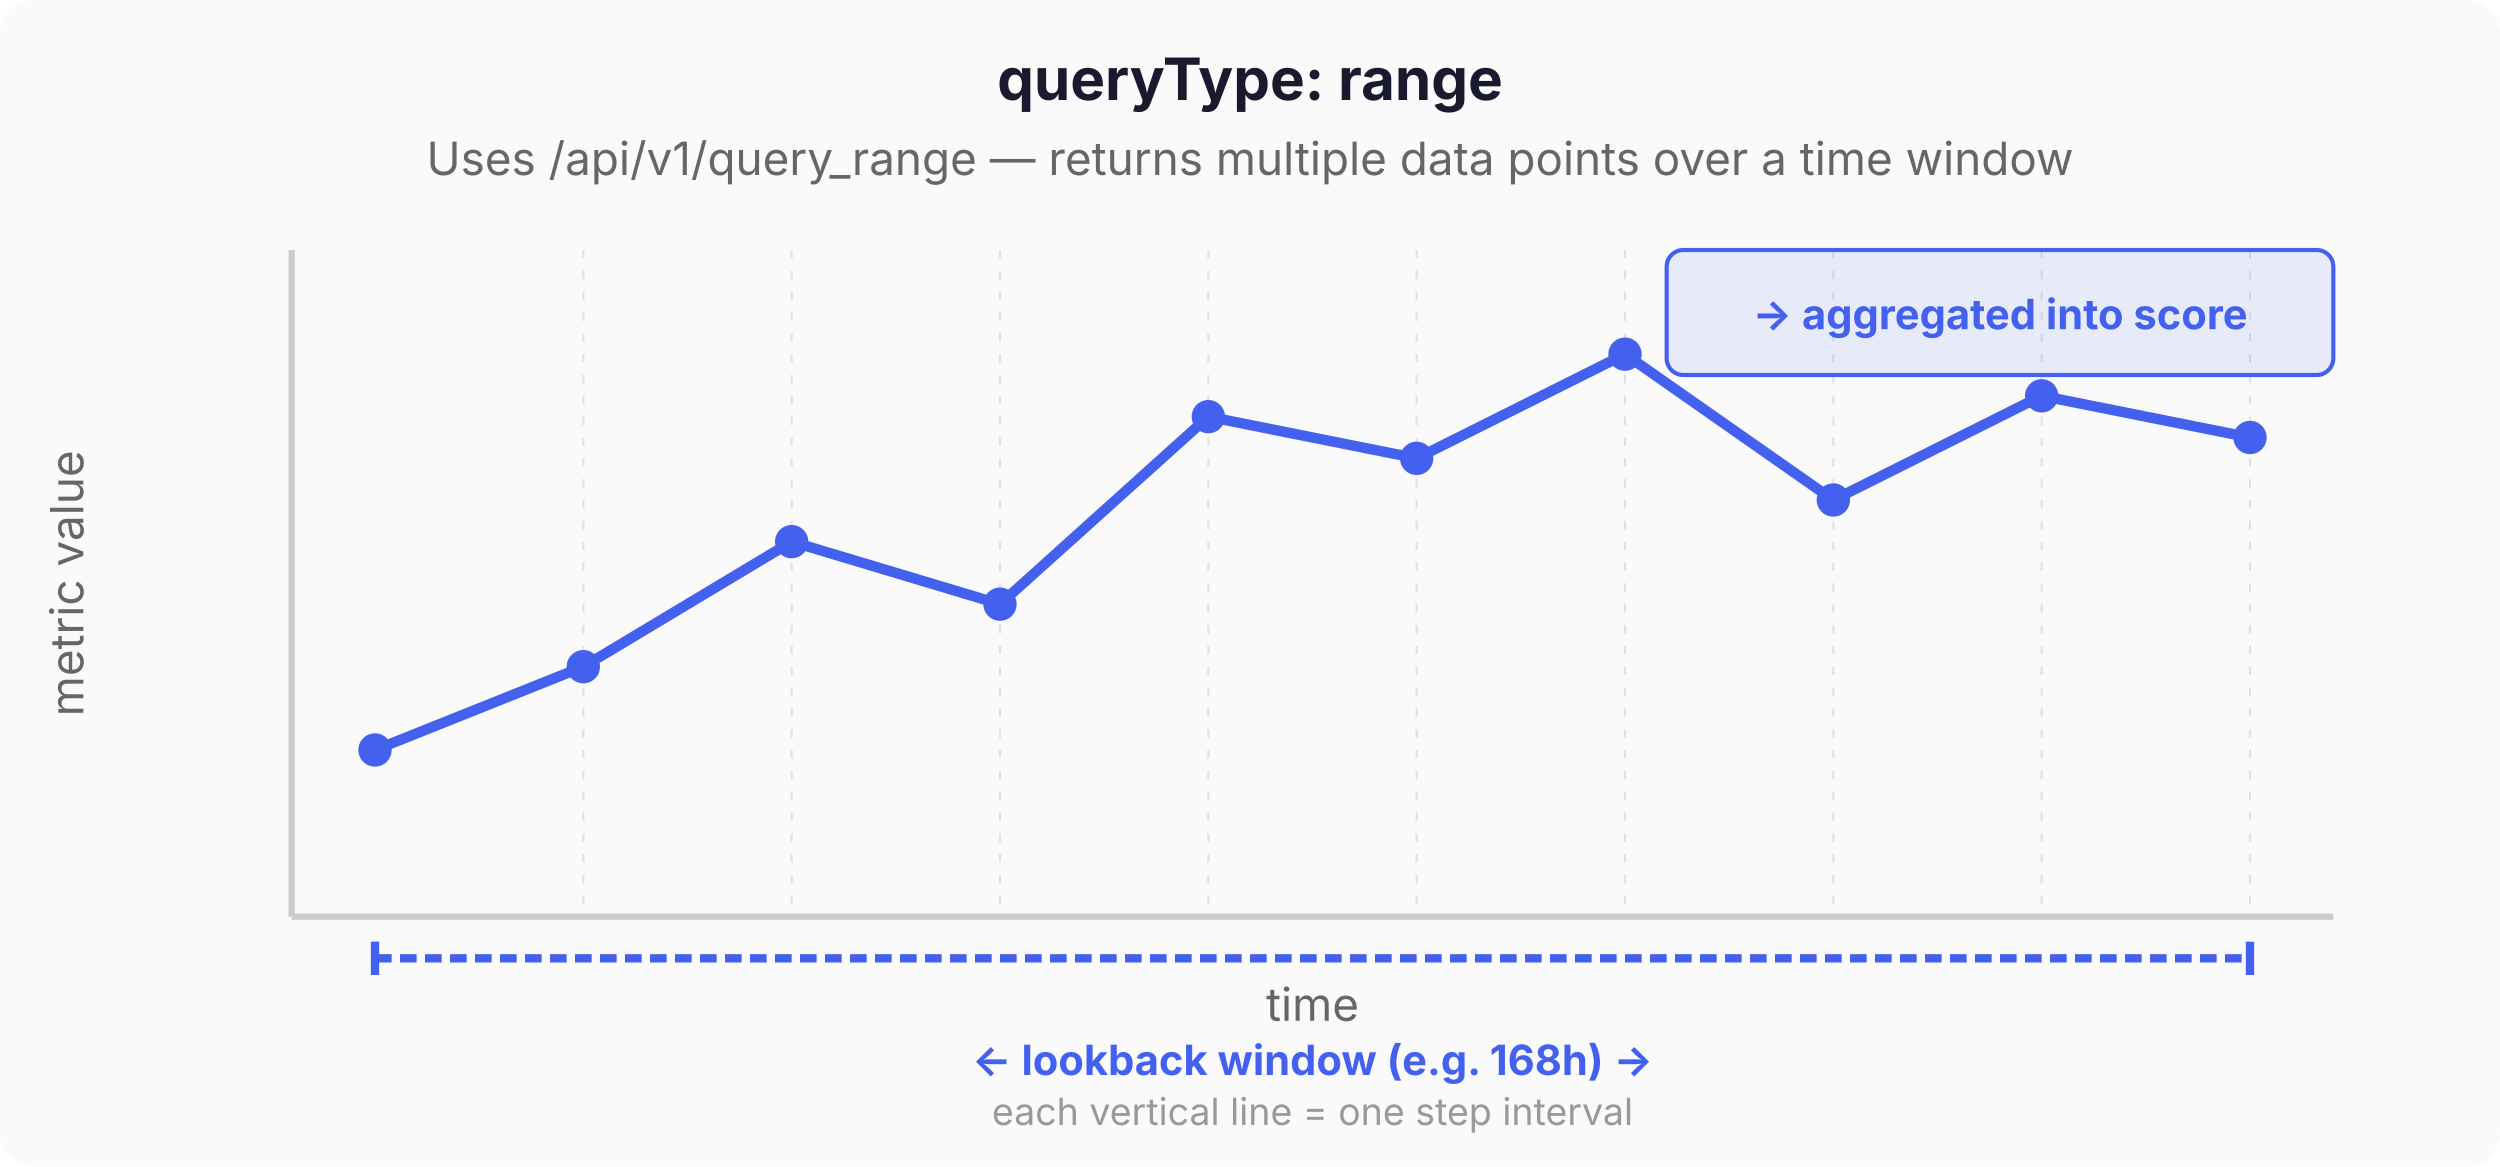
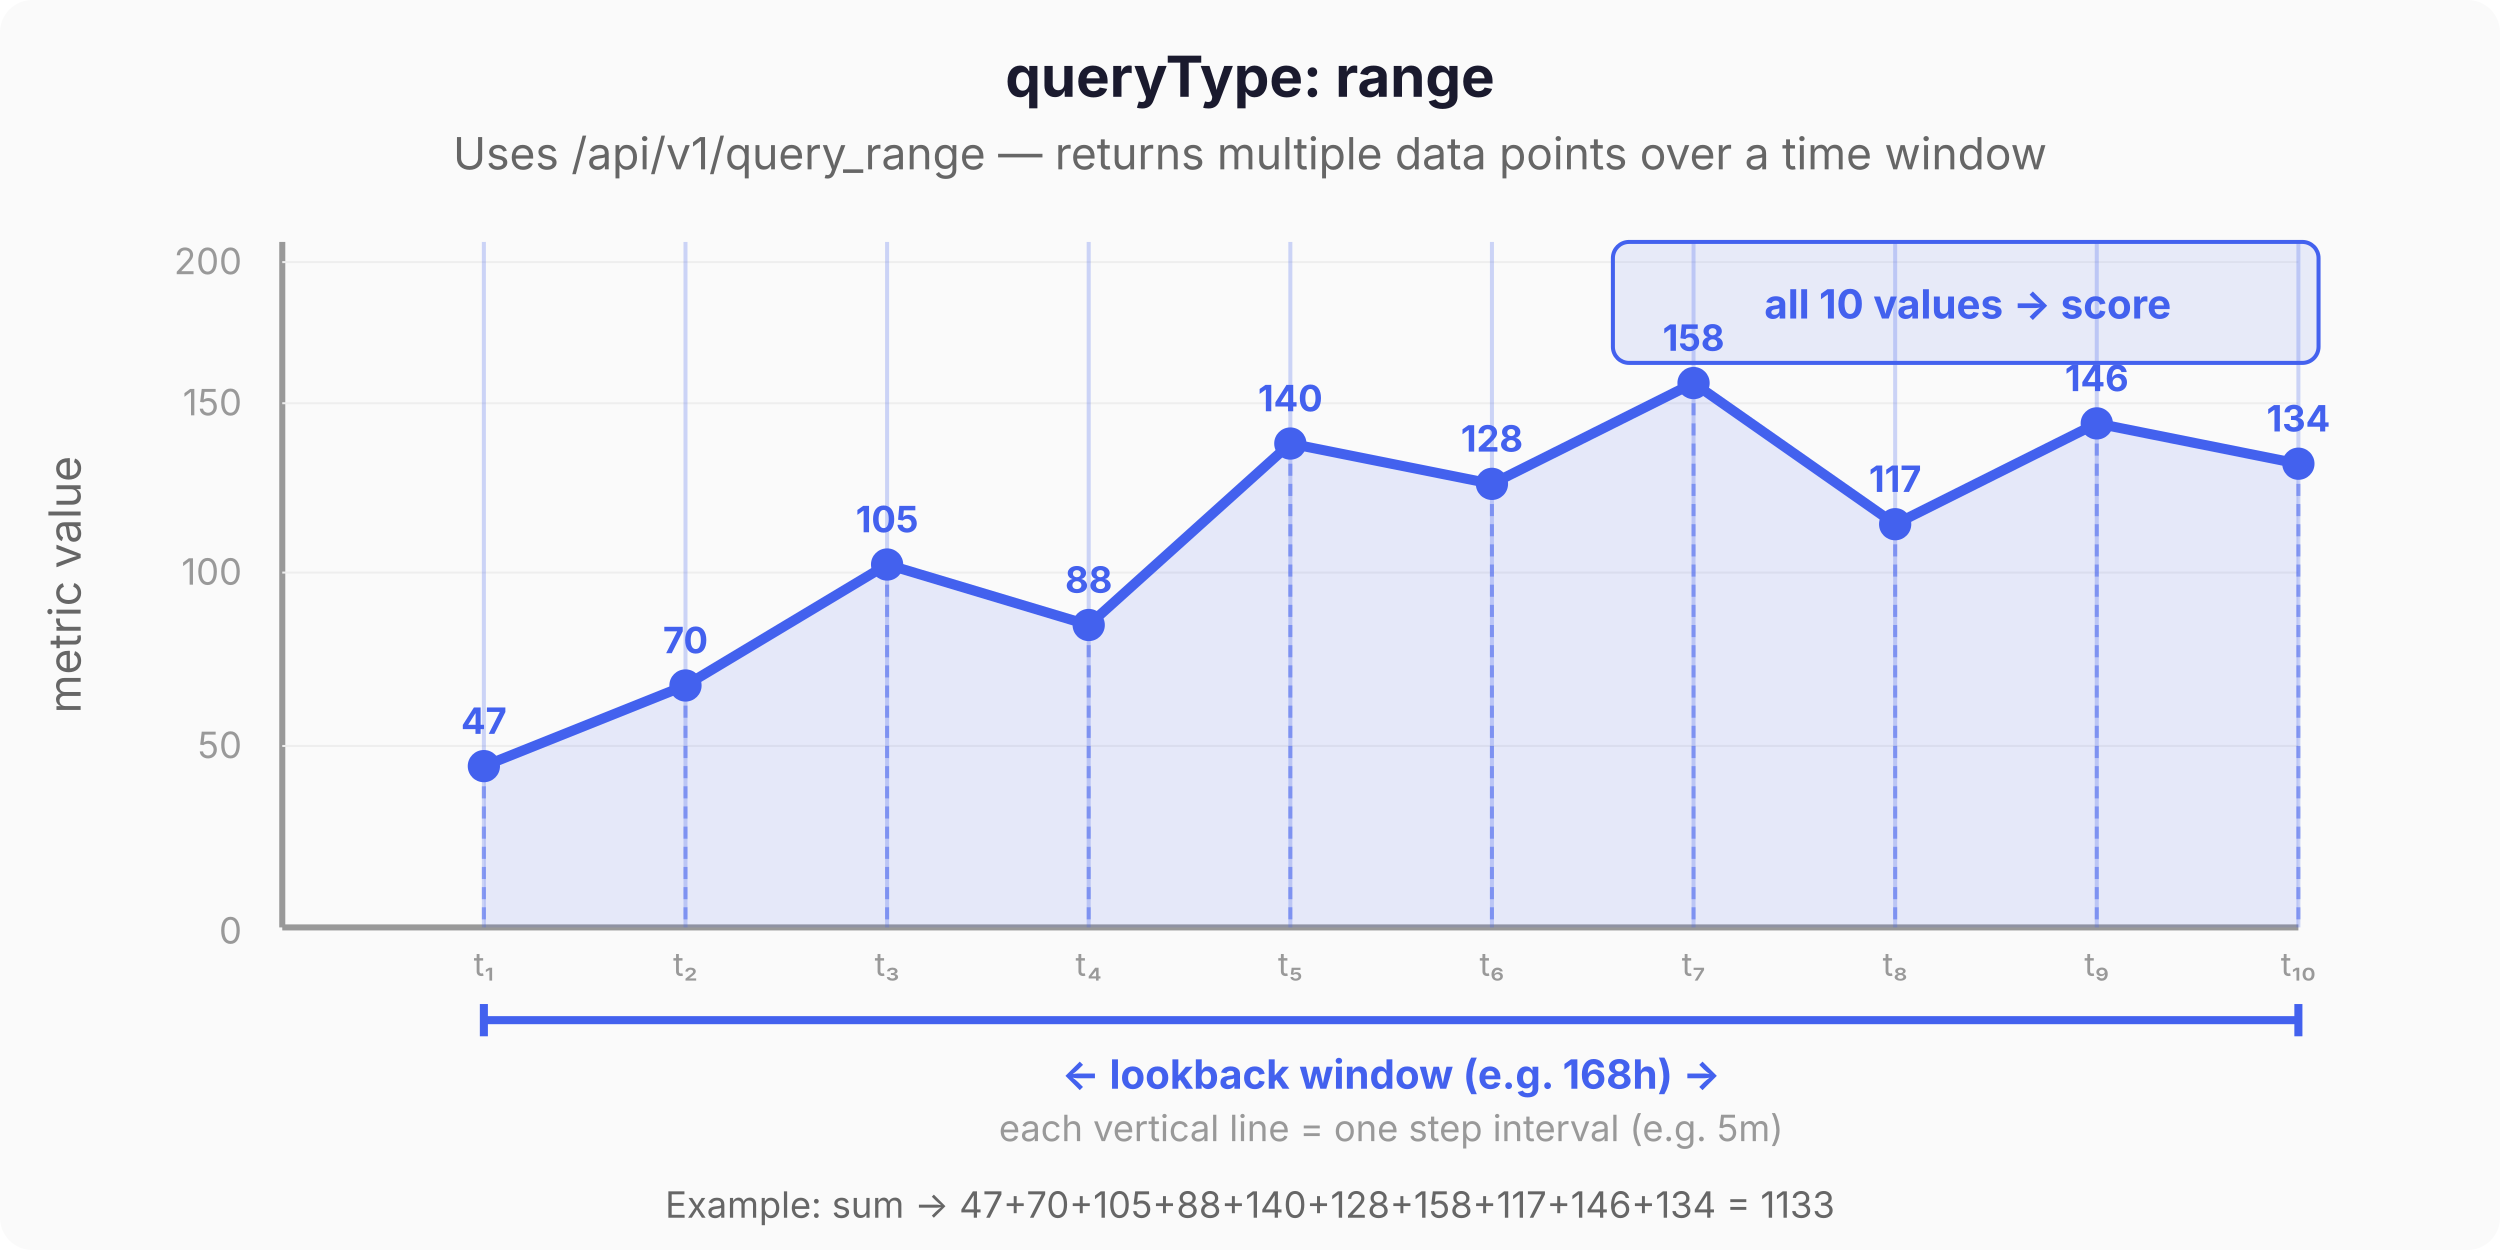
- <svg xmlns="http://www.w3.org/2000/svg" viewBox="0 0 600 280" font-family="system-ui, -apple-system, sans-serif" font-size="12">
-   <rect width="600" height="280" fill="#fafafa" rx="8" />
-   <text x="300" y="24" text-anchor="middle" font-size="14" font-weight="bold" fill="#1a1a2e">queryType: range</text>
-   <text x="300" y="42" text-anchor="middle" font-size="11" fill="#666">Uses /api/v1/query_range — returns multiple data points over a time window</text>
-   <line x1="70" y1="220" x2="560" y2="220" stroke="#ccc" stroke-width="1.5" />
-   <line x1="70" y1="60" x2="70" y2="220" stroke="#ccc" stroke-width="1.5" />
-   <text x="20" y="140" text-anchor="middle" font-size="11" fill="#666" transform="rotate(-90 20 140)">metric value</text>
-   <text x="315" y="245" text-anchor="middle" font-size="11" fill="#666">time</text>
-   <line x1="90" y1="230" x2="540" y2="230" stroke="#4361ee" stroke-width="2" stroke-dasharray="4,2" />
-   <line x1="90" y1="226" x2="90" y2="234" stroke="#4361ee" stroke-width="2" />
-   <line x1="540" y1="226" x2="540" y2="234" stroke="#4361ee" stroke-width="2" />
-   <text x="315" y="258" text-anchor="middle" font-size="10" fill="#4361ee" font-weight="bold">← lookback window (e.g. 168h) →</text>
-   <g stroke="#e0e0e0" stroke-width="0.5" stroke-dasharray="2,3">
-     <line x1="140" y1="60" x2="140" y2="220" />
-     <line x1="190" y1="60" x2="190" y2="220" />
-     <line x1="240" y1="60" x2="240" y2="220" />
-     <line x1="290" y1="60" x2="290" y2="220" />
-     <line x1="340" y1="60" x2="340" y2="220" />
-     <line x1="390" y1="60" x2="390" y2="220" />
-     <line x1="440" y1="60" x2="440" y2="220" />
-     <line x1="490" y1="60" x2="490" y2="220" />
-     <line x1="540" y1="60" x2="540" y2="220" />
+ <svg xmlns="http://www.w3.org/2000/svg" viewBox="0 0 620 310" font-family="system-ui, -apple-system, sans-serif" font-size="12">
+   <rect width="620" height="310" fill="#fafafa" rx="8" />
+   <text x="310" y="24" text-anchor="middle" font-size="14" font-weight="bold" fill="#1a1a2e">queryType: range</text>
+   <text x="310" y="42" text-anchor="middle" font-size="11" fill="#666">Uses /api/v1/query_range — returns multiple data points over a time window</text>
+   <line x1="70" y1="230" x2="570" y2="230" stroke="#999" stroke-width="1.5" />
+   <line x1="70" y1="60" x2="70" y2="230" stroke="#999" stroke-width="1.5" />
+   <text x="20" y="145" text-anchor="middle" font-size="11" fill="#666" transform="rotate(-90 20 145)">metric value</text>
+   <text x="60" y="234" text-anchor="end" font-size="9" fill="#999">0</text>
+   <text x="60" y="188" text-anchor="end" font-size="9" fill="#999">50</text>
+   <text x="60" y="145" text-anchor="end" font-size="9" fill="#999">100</text>
+   <text x="60" y="103" text-anchor="end" font-size="9" fill="#999">150</text>
+   <text x="60" y="68" text-anchor="end" font-size="9" fill="#999">200</text>
+   <g stroke="#eee" stroke-width="0.5">
+     <line x1="70" y1="185" x2="570" y2="185" />
+     <line x1="70" y1="142" x2="570" y2="142" />
+     <line x1="70" y1="100" x2="570" y2="100" />
+     <line x1="70" y1="65" x2="570" y2="65" />
  </g>
-   <text x="315" y="270" text-anchor="middle" font-size="9" fill="#999">each vertical line = one step interval</text>
-   <polyline points="90,180 140,160 190,130 240,145 290,100 340,110 390,85 440,120 490,95 540,105" fill="none" stroke="#4361ee" stroke-width="2.5" stroke-linejoin="round" stroke-linecap="round" />
+   <g stroke="#4361ee" stroke-width="1" stroke-opacity="0.25">
+     <line x1="120" y1="60" x2="120" y2="230" />
+     <line x1="170" y1="60" x2="170" y2="230" />
+     <line x1="220" y1="60" x2="220" y2="230" />
+     <line x1="270" y1="60" x2="270" y2="230" />
+     <line x1="320" y1="60" x2="320" y2="230" />
+     <line x1="370" y1="60" x2="370" y2="230" />
+     <line x1="420" y1="60" x2="420" y2="230" />
+     <line x1="470" y1="60" x2="470" y2="230" />
+     <line x1="520" y1="60" x2="520" y2="230" />
+     <line x1="570" y1="60" x2="570" y2="230" />
+   </g>
+   <g font-size="8" fill="#999" text-anchor="middle">
+     <text x="120" y="242">t₁</text>
+     <text x="170" y="242">t₂</text>
+     <text x="220" y="242">t₃</text>
+     <text x="270" y="242">t₄</text>
+     <text x="320" y="242">t₅</text>
+     <text x="370" y="242">t₆</text>
+     <text x="420" y="242">t₇</text>
+     <text x="470" y="242">t₈</text>
+     <text x="520" y="242">t₉</text>
+     <text x="570" y="242">t₁₀</text>
+   </g>
+   <polygon points="120,190 170,170 220,140 270,155 320,110 370,120 420,95 470,130 520,105 570,115 570,230 120,230" fill="#4361ee" fill-opacity="0.12" />
+   <g stroke="#4361ee" stroke-width="1" stroke-dasharray="3,2" stroke-opacity="0.5">
+     <line x1="120" y1="190" x2="120" y2="230" />
+     <line x1="170" y1="170" x2="170" y2="230" />
+     <line x1="220" y1="140" x2="220" y2="230" />
+     <line x1="270" y1="155" x2="270" y2="230" />
+     <line x1="320" y1="110" x2="320" y2="230" />
+     <line x1="370" y1="120" x2="370" y2="230" />
+     <line x1="420" y1="95" x2="420" y2="230" />
+     <line x1="470" y1="130" x2="470" y2="230" />
+     <line x1="520" y1="105" x2="520" y2="230" />
+     <line x1="570" y1="115" x2="570" y2="230" />
+   </g>
+   <polyline points="120,190 170,170 220,140 270,155 320,110 370,120 420,95 470,130 520,105 570,115" fill="none" stroke="#4361ee" stroke-width="2.5" stroke-linejoin="round" stroke-linecap="round" />
  <g fill="#4361ee">
-     <circle cx="90" cy="180" r="4" />
-     <circle cx="140" cy="160" r="4" />
-     <circle cx="190" cy="130" r="4" />
-     <circle cx="240" cy="145" r="4" />
-     <circle cx="290" cy="100" r="4" />
-     <circle cx="340" cy="110" r="4" />
-     <circle cx="390" cy="85" r="4" />
-     <circle cx="440" cy="120" r="4" />
-     <circle cx="490" cy="95" r="4" />
-     <circle cx="540" cy="105" r="4" />
+     <circle cx="120" cy="190" r="4" />
+     <circle cx="170" cy="170" r="4" />
+     <circle cx="220" cy="140" r="4" />
+     <circle cx="270" cy="155" r="4" />
+     <circle cx="320" cy="110" r="4" />
+     <circle cx="370" cy="120" r="4" />
+     <circle cx="420" cy="95" r="4" />
+     <circle cx="470" cy="130" r="4" />
+     <circle cx="520" cy="105" r="4" />
+     <circle cx="570" cy="115" r="4" />
  </g>
-   <rect x="400" y="60" width="160" height="30" fill="#4361ee" fill-opacity="0.1" rx="4" stroke="#4361ee" stroke-width="1" />
-   <text x="480" y="79" text-anchor="middle" font-size="10" fill="#4361ee" font-weight="bold">→ aggregated into score</text>
+   <g font-size="9" fill="#4361ee" text-anchor="middle" font-weight="bold">
+     <text x="120" y="182">47</text>
+     <text x="170" y="162">70</text>
+     <text x="220" y="132">105</text>
+     <text x="270" y="147">88</text>
+     <text x="320" y="102">140</text>
+     <text x="370" y="112">128</text>
+     <text x="420" y="87">158</text>
+     <text x="470" y="122">117</text>
+     <text x="520" y="97">146</text>
+     <text x="570" y="107">134</text>
+   </g>
+   <line x1="120" y1="253" x2="570" y2="253" stroke="#4361ee" stroke-width="2" />
+   <line x1="120" y1="249" x2="120" y2="257" stroke="#4361ee" stroke-width="2" />
+   <line x1="570" y1="249" x2="570" y2="257" stroke="#4361ee" stroke-width="2" />
+   <text x="345" y="270" text-anchor="middle" font-size="10" fill="#4361ee" font-weight="bold">← lookback window (e.g. 168h) →</text>
+   <text x="345" y="283" text-anchor="middle" font-size="9" fill="#999">each vertical line = one step interval (e.g. 5m)</text>
+   <rect x="400" y="60" width="175" height="30" fill="#4361ee" fill-opacity="0.1" rx="4" stroke="#4361ee" stroke-width="1" />
+   <text x="488" y="79" text-anchor="middle" font-size="10" fill="#4361ee" font-weight="bold">all 10 values → score</text>
+   <rect x="90" y="290" width="440" height="16" fill="none" />
+   <text x="310" y="302" text-anchor="middle" font-size="9" fill="#666">Example: sum → 47+70+105+88+140+128+158+117+146+134 = 1133</text>
</svg>
